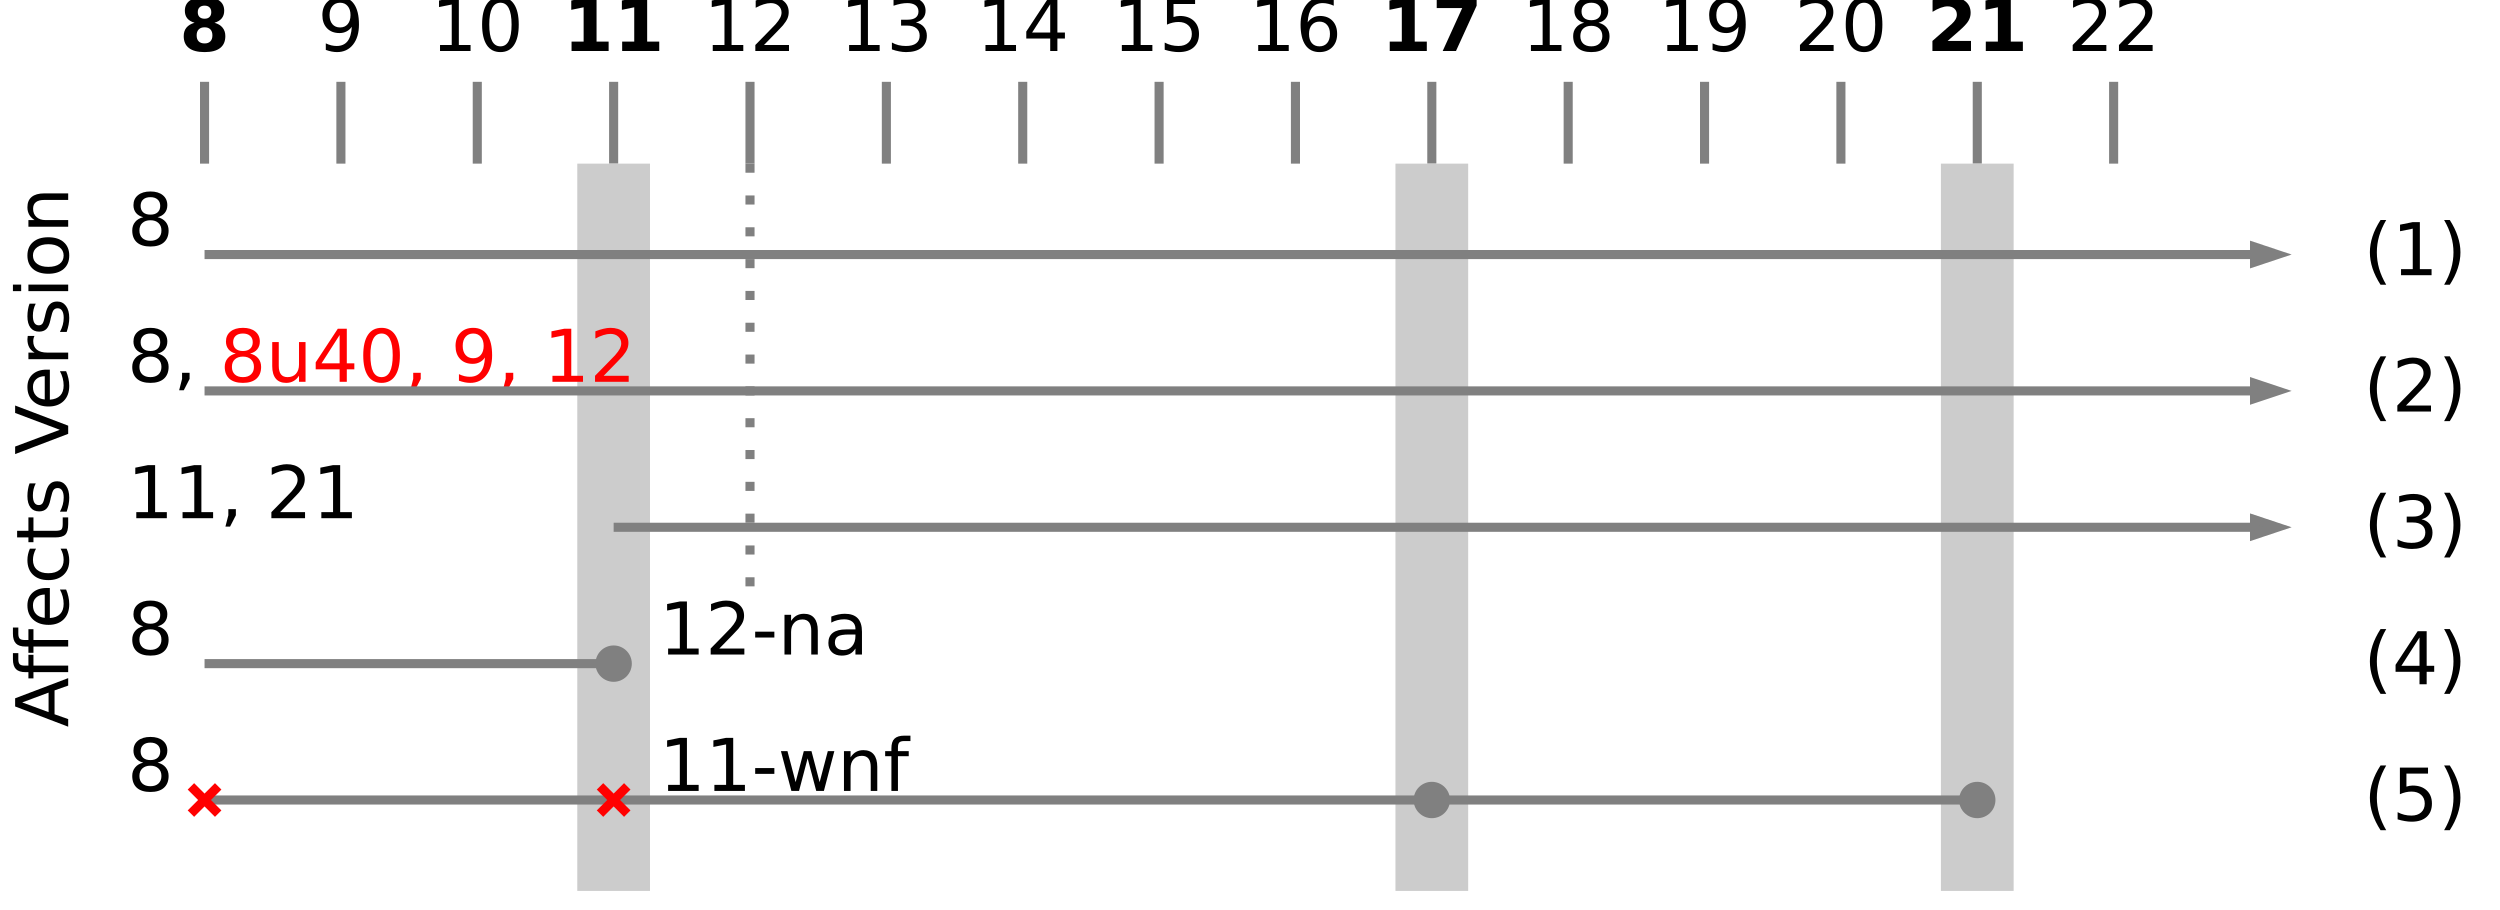
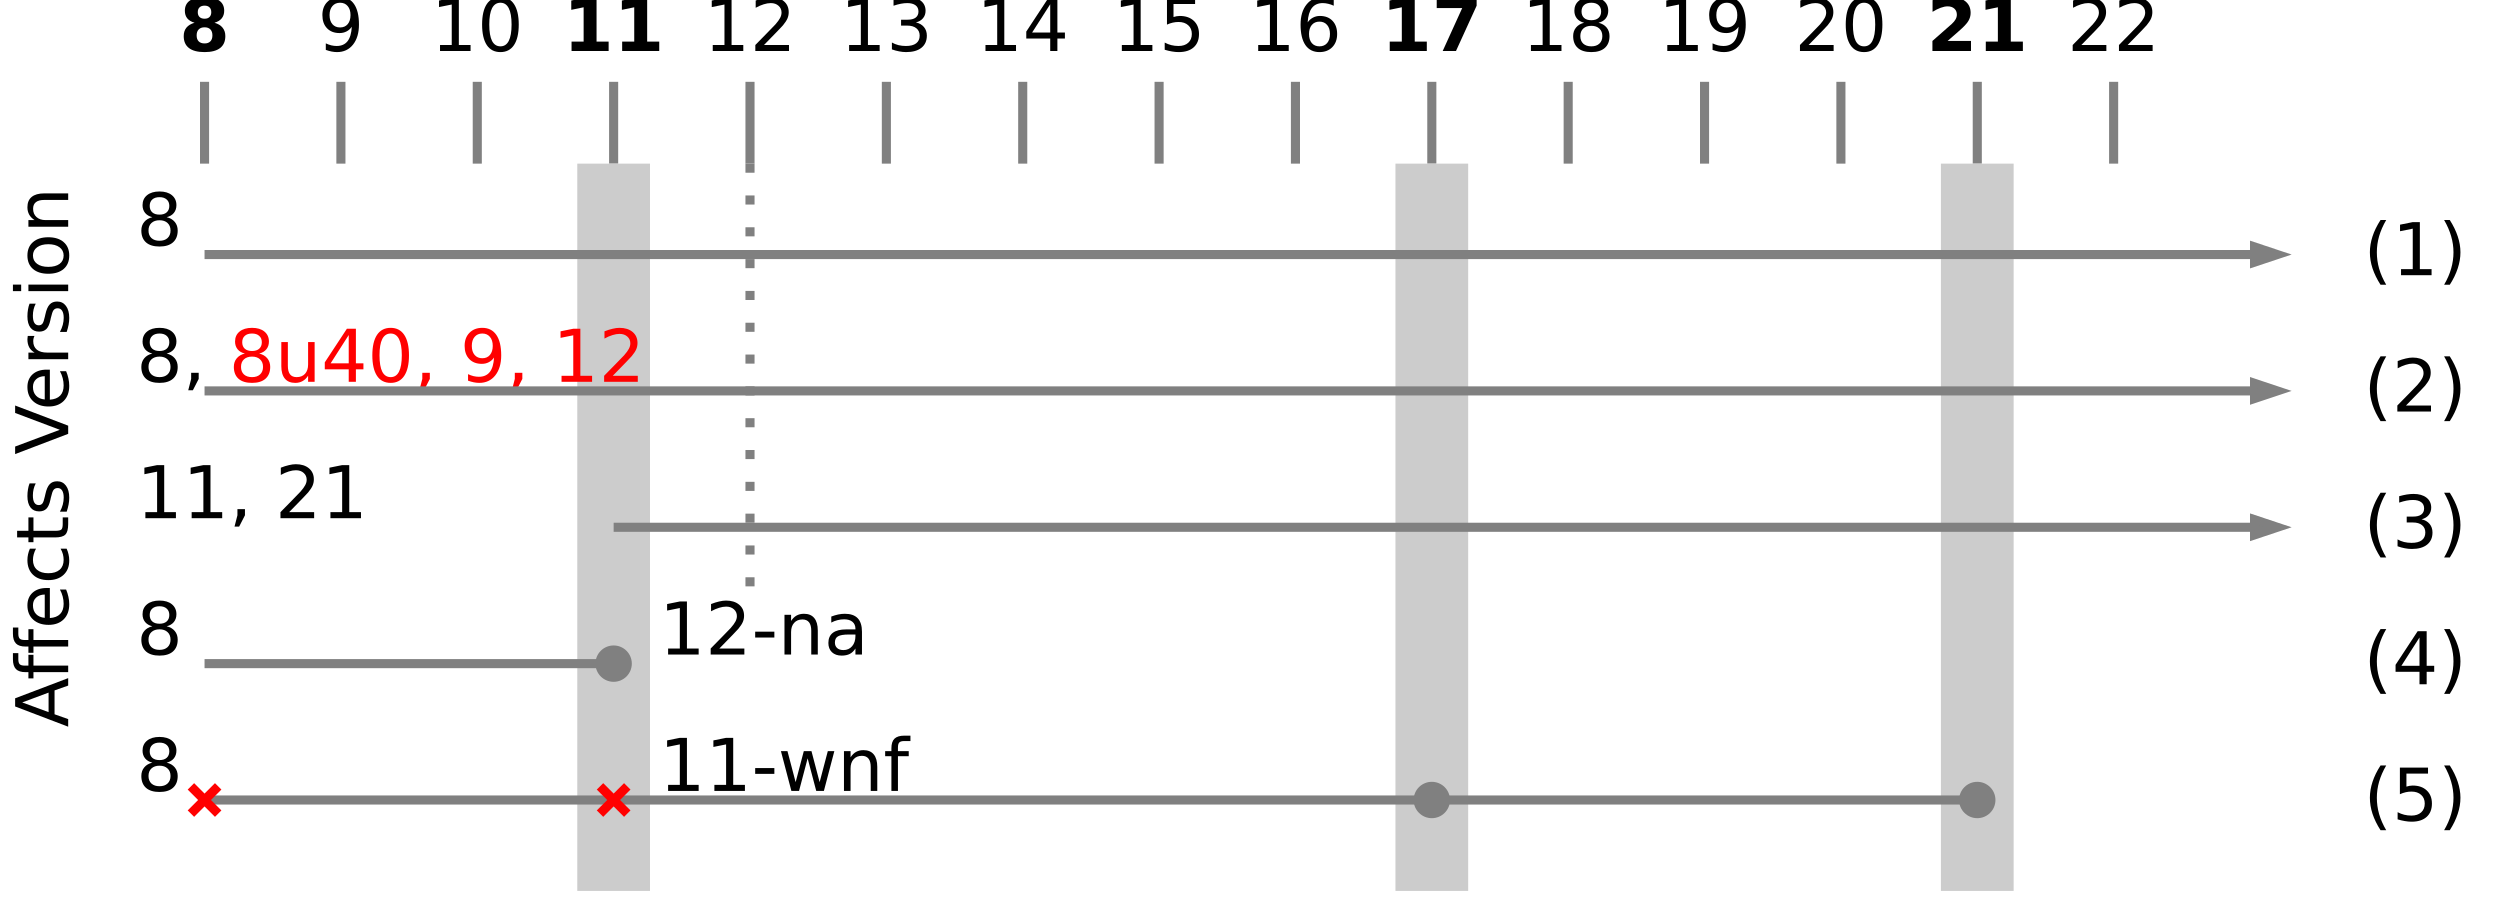
<svg xmlns="http://www.w3.org/2000/svg" xmlns:xlink="http://www.w3.org/1999/xlink" width="550" height="200" version="1.1">
  <style>
        rect {
            fill: none;
            stroke: black;
            stroke-width: 1;
        }
        text {
            font: 16px 'DejaVu Sans', sans-serif;
        }
        #head text {
            text-anchor: middle;
            dominant-baseline: text-bottom;
        }
        #refs text {
            dominant-baseline: middle;
        }
        text.lts {
            font-weight: bold;
        }
        #headlines line, #timeline path {
            stroke: #808080;
            stroke-width: 2;
        }
        #lts-lines line {
            stroke: #CCCCCC;
            stroke-width: 16;
        }
    </style>
  <text x="15" y="160" transform="rotate(-90 15, 160)">Affects Version</text>
  <g id="head">
    <text x="45" y="15" class="lts">8</text>
    <text x="75" y="15">9</text>
    <text x="105" y="15">10</text>
    <text x="135" y="15" class="lts">11</text>
    <text x="165" y="15">12</text>
    <text x="195" y="15">13</text>
    <text x="225" y="15">14</text>
    <text x="255" y="15">15</text>
    <text x="285" y="15">16</text>
    <text x="315" y="15" class="lts">17</text>
    <text x="345" y="15">18</text>
    <text x="375" y="15">19</text>
    <text x="405" y="15">20</text>
    <text x="435" y="15" class="lts">21</text>
    <text x="465" y="15">22</text>
  </g>
  <g id="headlines">
    <line x1="45" y1="18" x2="45" y2="36" />
    <line x1="75" y1="18" x2="75" y2="36" />
    <line x1="105" y1="18" x2="105" y2="36" />
    <line x1="135" y1="18" x2="135" y2="36" />
    <line x1="165" y1="18" x2="165" y2="36" />
    <line x1="165" y1="36" x2="165" y2="130" stroke-dasharray="2 5" />
    <line x1="195" y1="18" x2="195" y2="36" />
    <line x1="225" y1="18" x2="225" y2="36" />
    <line x1="255" y1="18" x2="255" y2="36" />
    <line x1="285" y1="18" x2="285" y2="36" />
    <line x1="315" y1="18" x2="315" y2="36" />
    <line x1="345" y1="18" x2="345" y2="36" />
    <line x1="375" y1="18" x2="375" y2="36" />
    <line x1="405" y1="18" x2="405" y2="36" />
    <line x1="435" y1="18" x2="435" y2="36" />
    <line x1="465" y1="18" x2="465" y2="36" />
  </g>
  <g id="lts-lines">
    <line x1="135" y1="36" x2="135" y2="196" />
    <line x1="315" y1="36" x2="315" y2="196" />
    <line x1="435" y1="36" x2="435" y2="196" />
  </g>
  <g id="timeline">
    <defs>
      <marker id="arrow" viewBox="0 0 20 18" refX="0" refY="9" markerWidth="20" markerHeight="9" orient="auto">
        <path d="M 0 7 L 6 9 L 0 11 Z" fill="#808080" />
      </marker>
      <marker id="circle" viewBox="0 0 12 12" refX="6" refY="6" markerWidth="12" markerHeight="12" orient="auto">
        <circle cx="6" cy="6" r="2" fill="#808080" />
      </marker>
    </defs>
-     <text x="28" y="54">8</text>
+     <text x="30" y="54">8</text>
    <path d="M 45, 56 L 495, 56" marker-end="url(#arrow)" />
-     <text x="28" y="84">8,
+     <text x="30" y="84">8,
        <tspan fill="red">8u40, 9, 12</tspan>
    </text>
    <path d="M 45, 86 L 495, 86" marker-end="url(#arrow)" />
-     <text x="28" y="114">11, 21</text>
+     <text x="30" y="114">11, 21</text>
    <path d="M 135, 116 L 495, 116" marker-end="url(#arrow)" />
-     <text x="28" y="144">8</text>
+     <text x="30" y="144">8</text>
    <text x="145" y="144">12-na</text>
    <path d="M  45, 146 L 135, 146" marker-end="url(#circle)" />
-     <text x="28" y="174">8</text>
+     <text x="30" y="174">8</text>
    <text x="145" y="174">11-wnf</text>
    <path d="M 45, 176 L 315, 176 L 435, 176" marker-mid="url(#circle)" marker-end="url(#circle)" />
    <g id="red-cross">
      <path d="M 132, 173 L 138, 179                  M 138, 173 L 132, 179" style="stroke: red" />
    </g>
    <use x="-90" y="0" stroke-width="2" xlink:href="#red-cross" />
  </g>
  <g id="refs">
    <text x="520" y="56">(1)</text>
    <text x="520" y="86">(2)</text>
    <text x="520" y="116">(3)</text>
    <text x="520" y="146">(4)</text>
    <text x="520" y="176">(5)</text>
  </g>
</svg>
